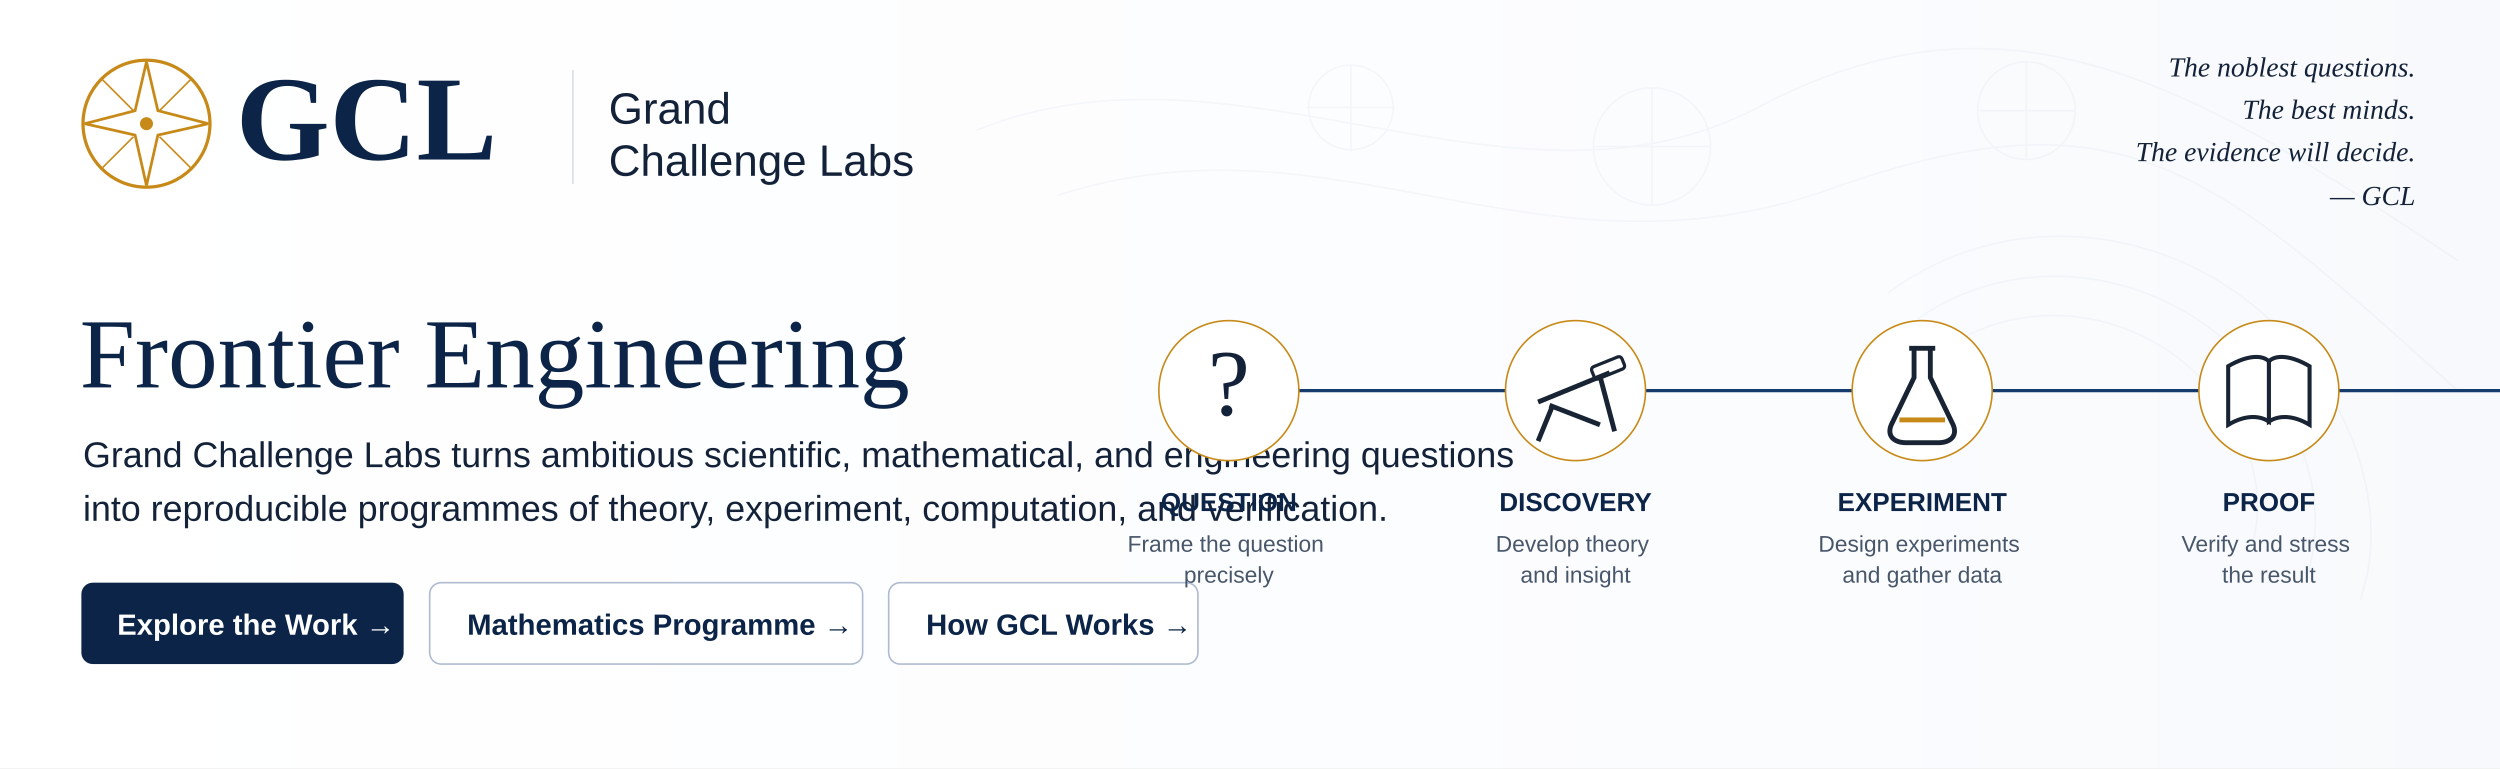
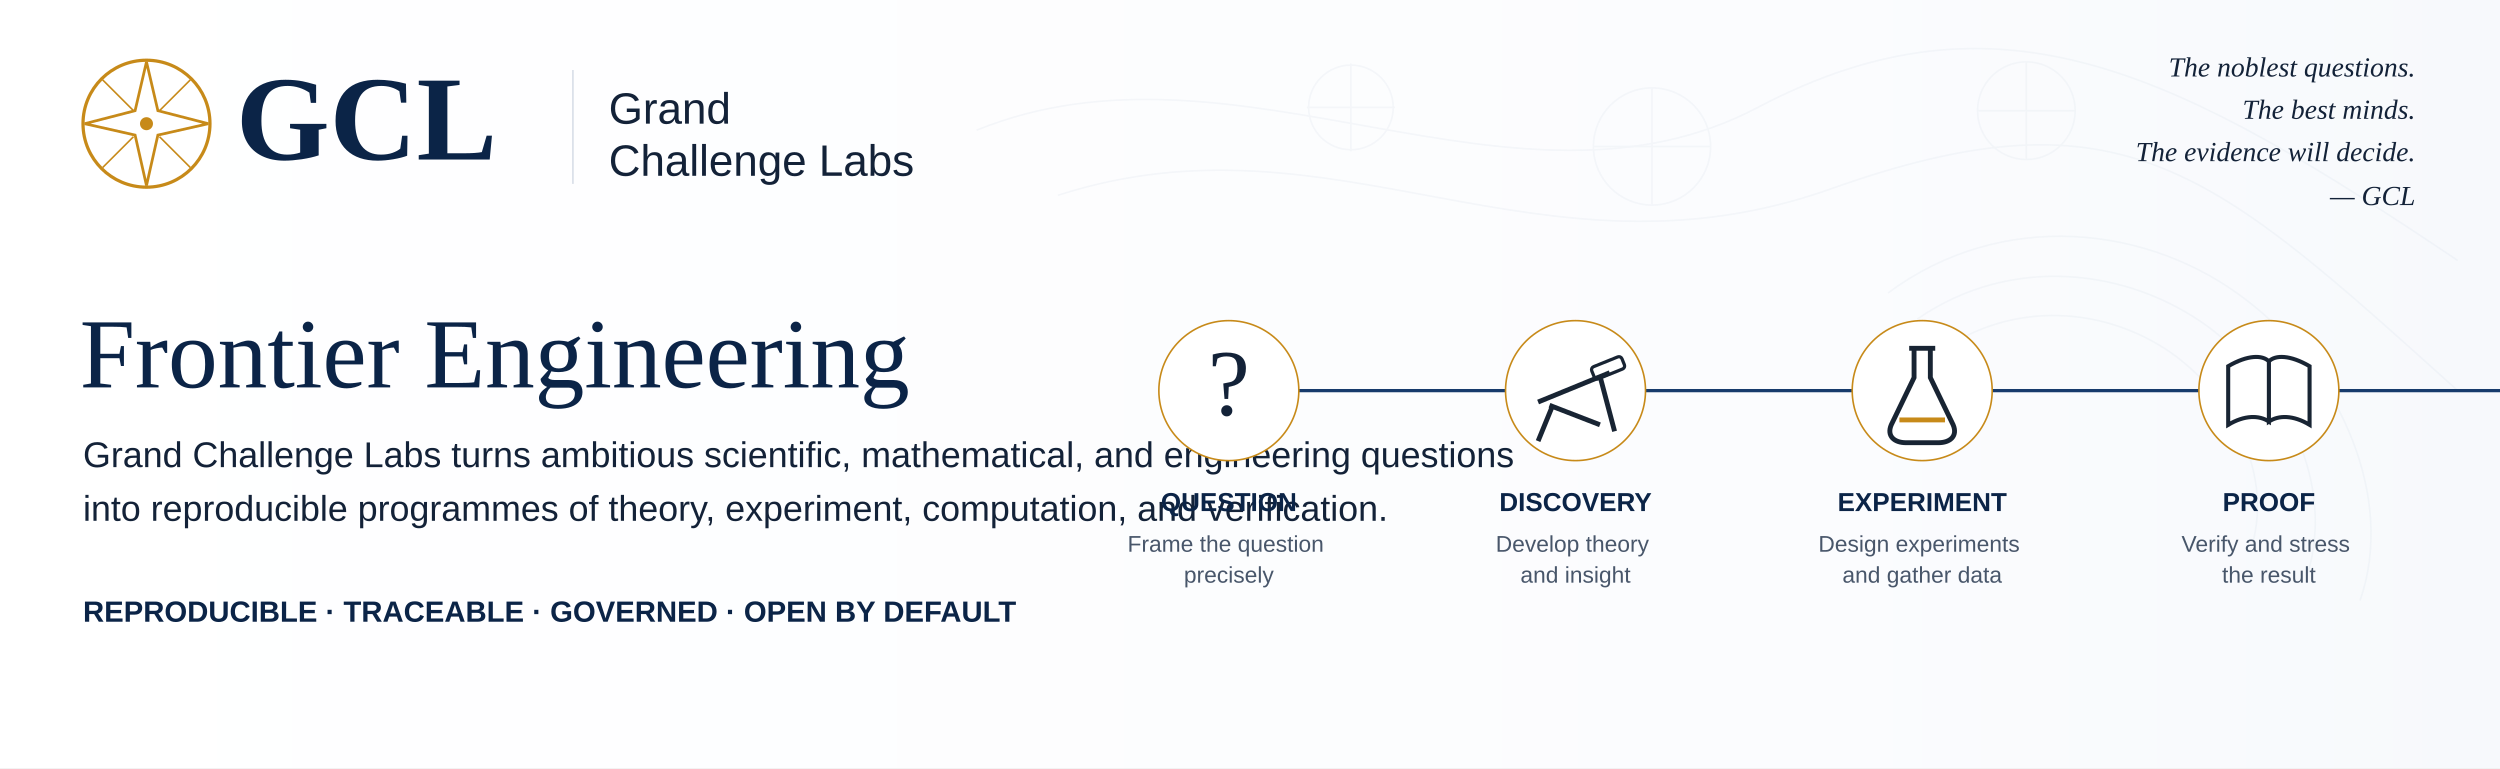
<svg xmlns="http://www.w3.org/2000/svg" width="1536" height="472" viewBox="0 0 1536 472" role="img" aria-labelledby="title desc">
  <defs>
    <linearGradient id="fade" x1="0" y1="0" x2="1" y2="0">
      <stop offset="0" stop-color="#ffffff" />
      <stop offset="0.72" stop-color="#fbfcfe" />
      <stop offset="1" stop-color="#f7f9fc" />
    </linearGradient>
    <style>
-       .navy{fill:#0b2447}.gold{fill:#c78a19}.ink{fill:#132238}.muted{fill:#48566a}
+       .navy{fill:#0b2447}.ink{fill:#132238}.muted{fill:#48566a}
      .serif{font-family:Georgia,'Times New Roman',serif}.sans{font-family:Arial,Helvetica,sans-serif}
-       .hair{stroke:#cdd7e5;stroke-width:1;fill:none}.goldline{stroke:#c78a19;stroke-width:1.4;fill:none}.navyline{stroke:#173b6c;stroke-width:2;fill:none}
+       .hair{stroke:#cdd7e5;stroke-width:1;fill:none}.navyline{stroke:#173b6c;stroke-width:2;fill:none}
    </style>
  </defs>
  <rect width="1536" height="472" fill="url(#fade)" />
  <g opacity="0.18" class="hair">
    <path d="M600 80 C760 15 930 145 1080 66 S1340 46 1510 160" />
    <path d="M650 120 C820 65 945 180 1125 116 S1360 105 1510 240" />
    <circle cx="830" cy="66" r="26" />
    <circle cx="1015" cy="90" r="36" />
    <circle cx="1245" cy="68" r="30" />
    <path d="M803 66h54M830 39v54M979 90h72M1015 54v72M1215 68h60M1245 38v60" />
    <path d="M1160 180c70-52 161-42 221 5 57 44 91 121 69 184" />
    <path d="M1178 196c58-40 130-31 179 5 49 37 77 97 61 151" />
    <path d="M1198 212c45-28 100-22 139 7 38 29 58 74 47 115" />
  </g>
  <g transform="translate(48 34)">
    <circle cx="42" cy="42" r="39" fill="none" stroke="#c78a19" stroke-width="2" />
    <circle cx="42" cy="42" r="4" fill="#c78a19" />
    <path d="M42 4L49 34L80 42L49 49L42 80L35 49L4 42L35 34Z" fill="none" stroke="#c78a19" stroke-width="1.7" />
    <path d="M15 15L34 34M69 15L50 34M15 69L34 50M69 69L50 50" stroke="#c78a19" stroke-width="1" />
  </g>
  <text x="145" y="98" class="serif navy" font-size="74" font-weight="700">GCL</text>
  <line x1="352" y1="43" x2="352" y2="113" stroke="#d8dee8" />
  <text x="374" y="76" class="sans ink" font-size="27">Grand</text>
  <text x="374" y="108" class="sans ink" font-size="27">Challenge Labs</text>
  <text x="49" y="238" class="serif navy" font-size="61">Frontier Engineering</text>
  <text x="51" y="287" class="sans ink" font-size="22">Grand Challenge Labs turns ambitious scientific, mathematical, and engineering questions</text>
  <text x="51" y="320" class="sans ink" font-size="22">into reproducible programmes of theory, experiment, computation, and verification.</text>
-   <g transform="translate(50 358)">
-     <rect width="198" height="50" rx="7" fill="#0b2447" />
-     <text x="22" y="32" class="sans" font-size="18" fill="#fff" font-weight="700">Explore the Work  →</text>
-     <rect x="214" width="266" height="50" rx="7" fill="#fff" stroke="#aebbd0" />
-     <text x="237" y="32" class="sans navy" font-size="18" font-weight="700">Mathematics Programme  →</text>
-     <rect x="496" width="190" height="50" rx="7" fill="#fff" stroke="#aebbd0" />
-     <text x="519" y="32" class="sans navy" font-size="18" font-weight="700">How GCL Works  →</text>
-   </g>
+   <text x="51" y="382" class="sans navy" font-size="18" font-weight="700">REPRODUCIBLE  ·  TRACEABLE  ·  GOVERNED  ·  OPEN BY DEFAULT</text>
  <text x="1484" y="47" text-anchor="end" class="serif ink" font-size="17" font-style="italic">The noblest questions.</text>
  <text x="1484" y="73" text-anchor="end" class="serif ink" font-size="17" font-style="italic">The best minds.</text>
  <text x="1484" y="99" text-anchor="end" class="serif ink" font-size="17" font-style="italic">The evidence will decide.</text>
  <text x="1484" y="126" text-anchor="end" class="serif ink" font-size="17" font-style="italic">— GCL</text>
  <g transform="translate(710 188)">
    <path d="M72 52H225M285 52H438M498 52H651M711 52H864" class="navyline" />
    <path d="M218 46l12 6-12 6M431 46l12 6-12 6M644 46l12 6-12 6M857 46l12 6-12 6" fill="#173b6c" />
    <g transform="translate(0 0)">
      <circle cx="45" cy="52" r="43" fill="#fff" stroke="#c78a19" />
      <text x="45" y="67" text-anchor="middle" class="serif ink" font-size="58">?</text>
    </g>
    <g transform="translate(213 0)">
      <circle cx="45" cy="52" r="43" fill="#fff" stroke="#c78a19" />
      <path d="M22 59l44-18M29 61l31 12M31 61l-9 22M60 43l9 34" stroke="#182433" stroke-width="3" fill="none" />
      <rect x="55" y="34" width="20" height="8" rx="2" transform="rotate(-22 65 38)" fill="none" stroke="#182433" stroke-width="2" />
    </g>
    <g transform="translate(426 0)">
      <circle cx="45" cy="52" r="43" fill="#fff" stroke="#c78a19" />
      <path d="M37 26h16M40 26v18L26 73c-3 7 2 11 9 11h20c7 0 12-4 9-11L50 44V26" fill="none" stroke="#182433" stroke-width="3" />
      <path d="M31 70h28" stroke="#c78a19" stroke-width="3" />
    </g>
    <g transform="translate(639 0)">
      <circle cx="45" cy="52" r="43" fill="#fff" stroke="#c78a19" />
      <path d="M20 37c12-7 21-7 25-3v37c-6-4-15-4-25 2zM70 37c-12-7-21-7-25-3v37c6-4 15-4 25 2z" fill="none" stroke="#182433" stroke-width="2.5" />
      <path d="M45 34v37" stroke="#182433" stroke-width="2" />
    </g>
    <g transform="translate(852 0)">
      <circle cx="45" cy="52" r="43" fill="#fff" stroke="#c78a19" />
      <path d="M45 16l6 26 26 10-26 7-6 29-7-29-26-7 26-10z" fill="none" stroke="#182433" stroke-width="2" />
      <circle cx="45" cy="52" r="4" fill="#c78a19" />
    </g>
    <g class="sans navy" font-size="16" font-weight="700" text-anchor="middle">
      <text x="45" y="126">QUESTION</text>
      <text x="258" y="126">DISCOVERY</text>
      <text x="471" y="126">EXPERIMENT</text>
      <text x="684" y="126">PROOF</text>
      <text x="897" y="126">KNOWLEDGE</text>
    </g>
    <g class="sans muted" font-size="14" text-anchor="middle">
      <text x="45" y="151">
        <tspan x="45">Frame the question</tspan>
        <tspan x="45" dy="19">precisely</tspan>
      </text>
      <text x="258" y="151">
        <tspan x="258">Develop theory</tspan>
        <tspan x="258" dy="19">and insight</tspan>
      </text>
      <text x="471" y="151">
        <tspan x="471">Design experiments</tspan>
        <tspan x="471" dy="19">and gather data</tspan>
      </text>
      <text x="684" y="151">
        <tspan x="684">Verify and stress</tspan>
        <tspan x="684" dy="19">the result</tspan>
      </text>
      <text x="897" y="151">
        <tspan x="897">Admit what survives</tspan>
        <tspan x="897" dy="19">with provenance</tspan>
      </text>
    </g>
  </g>
</svg>
